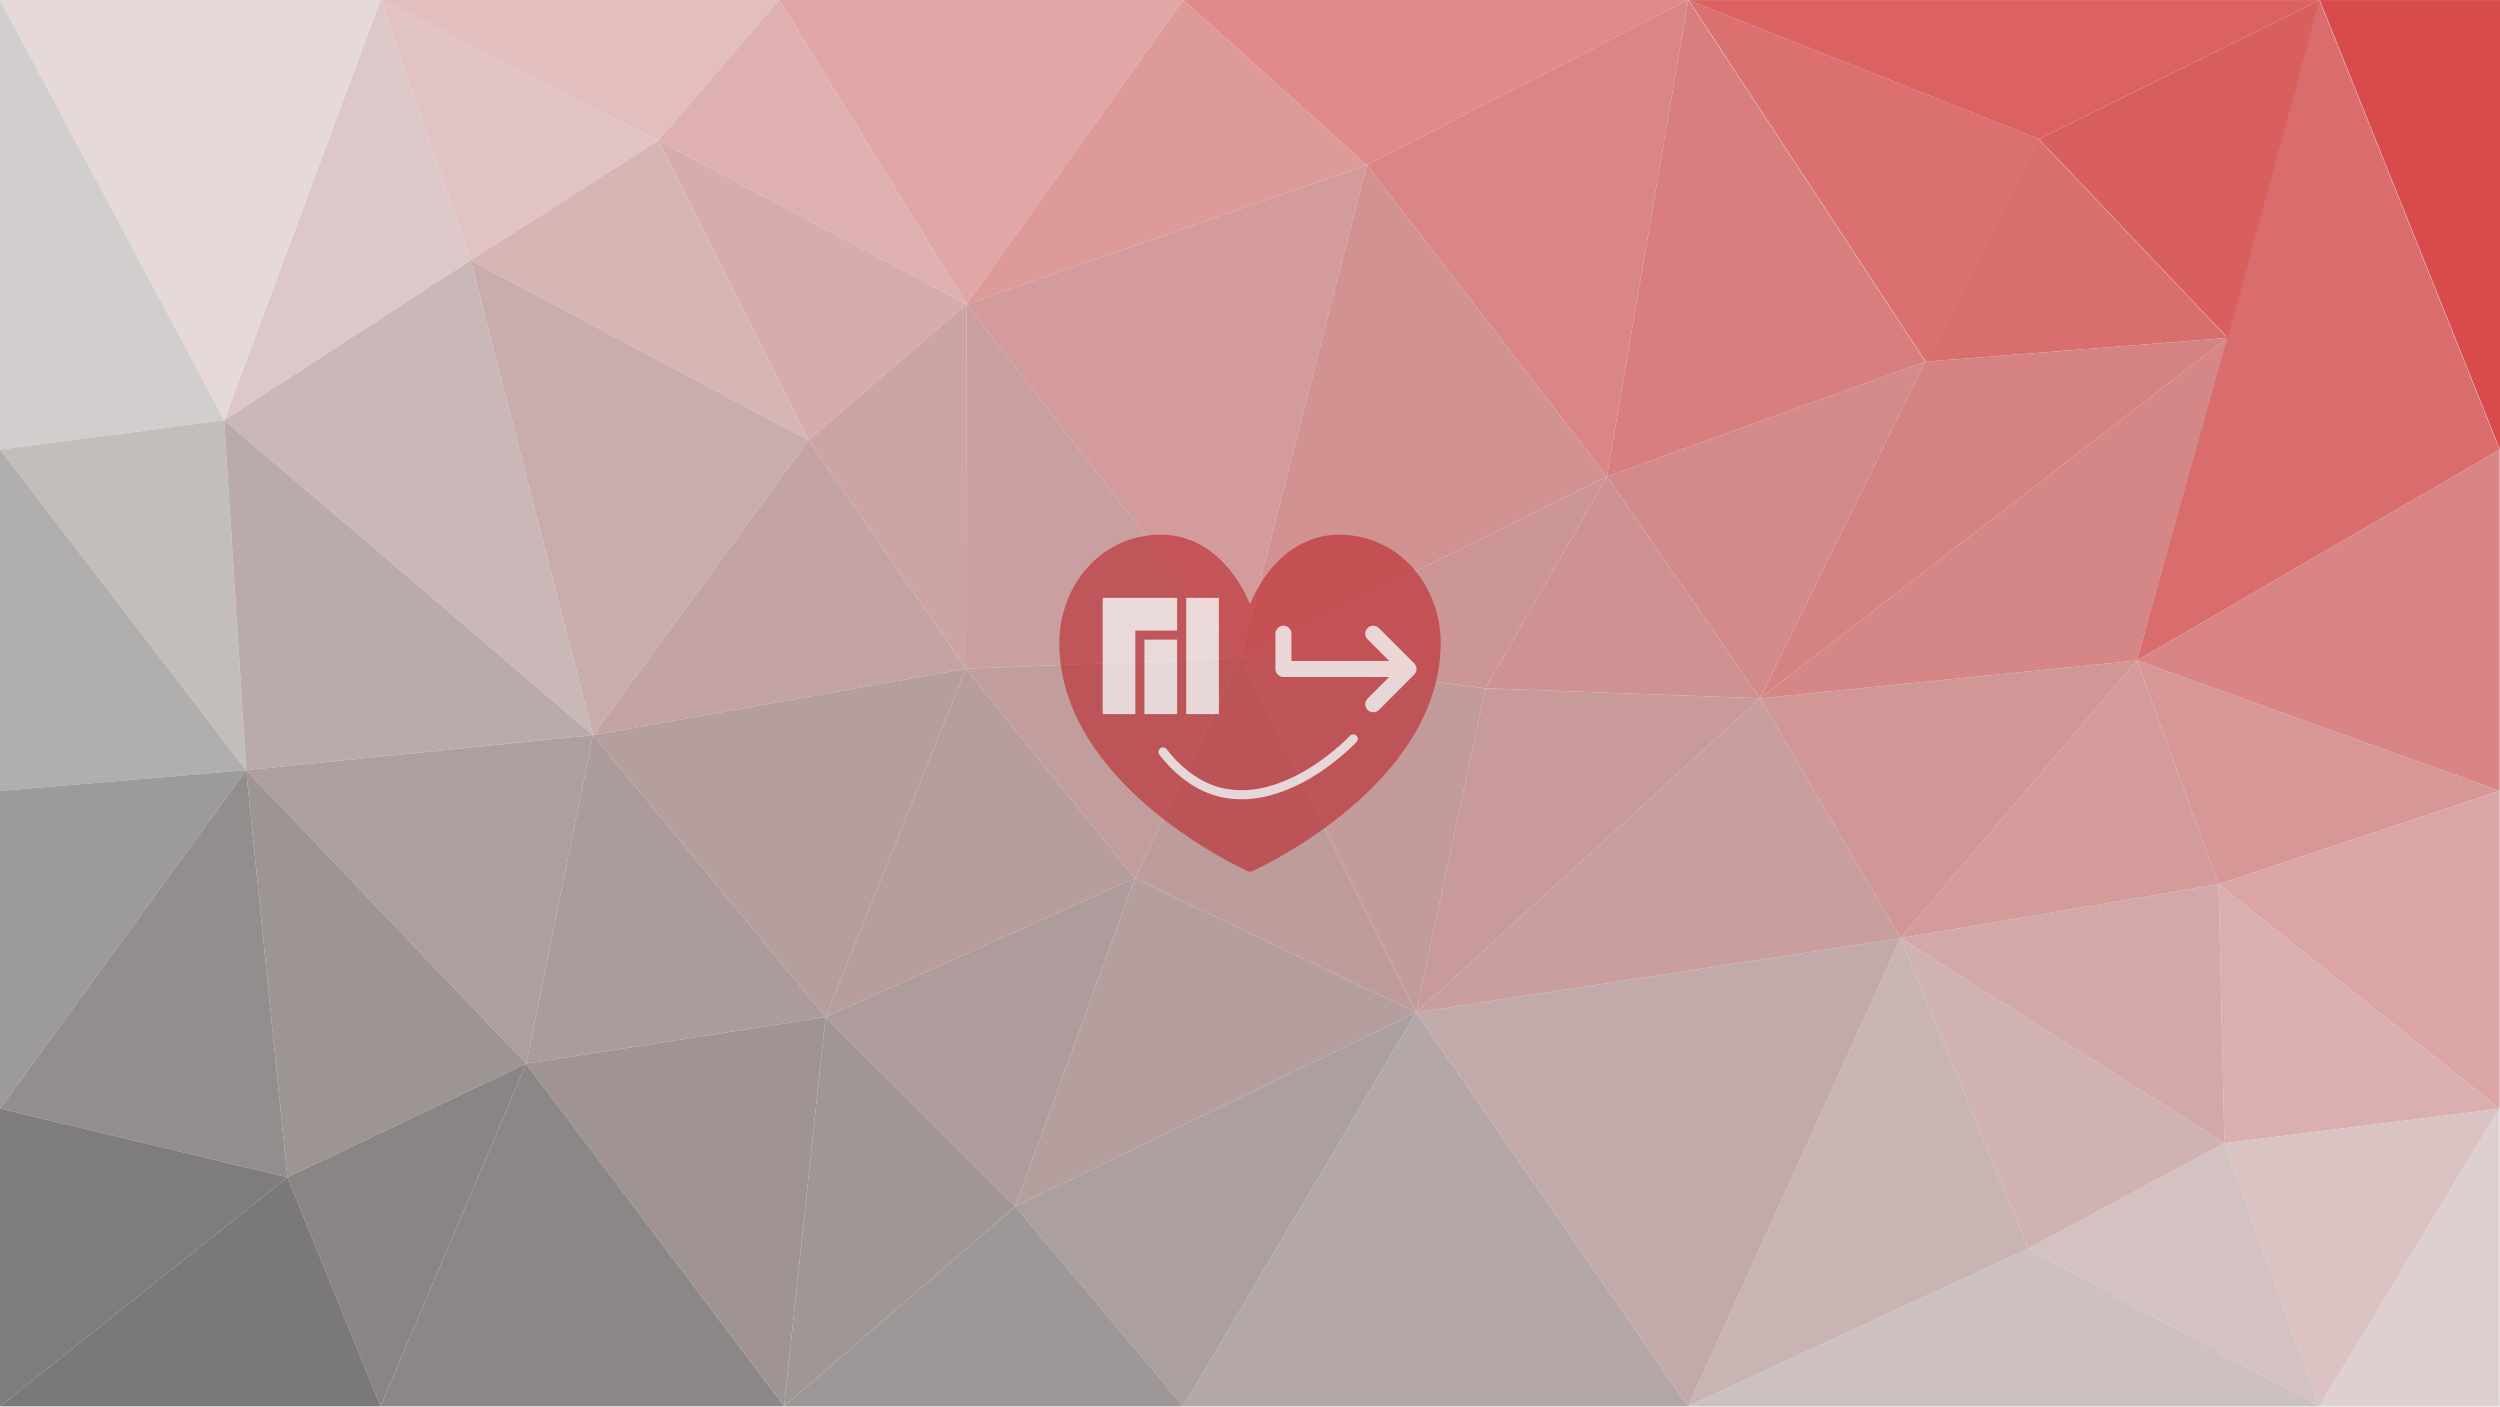
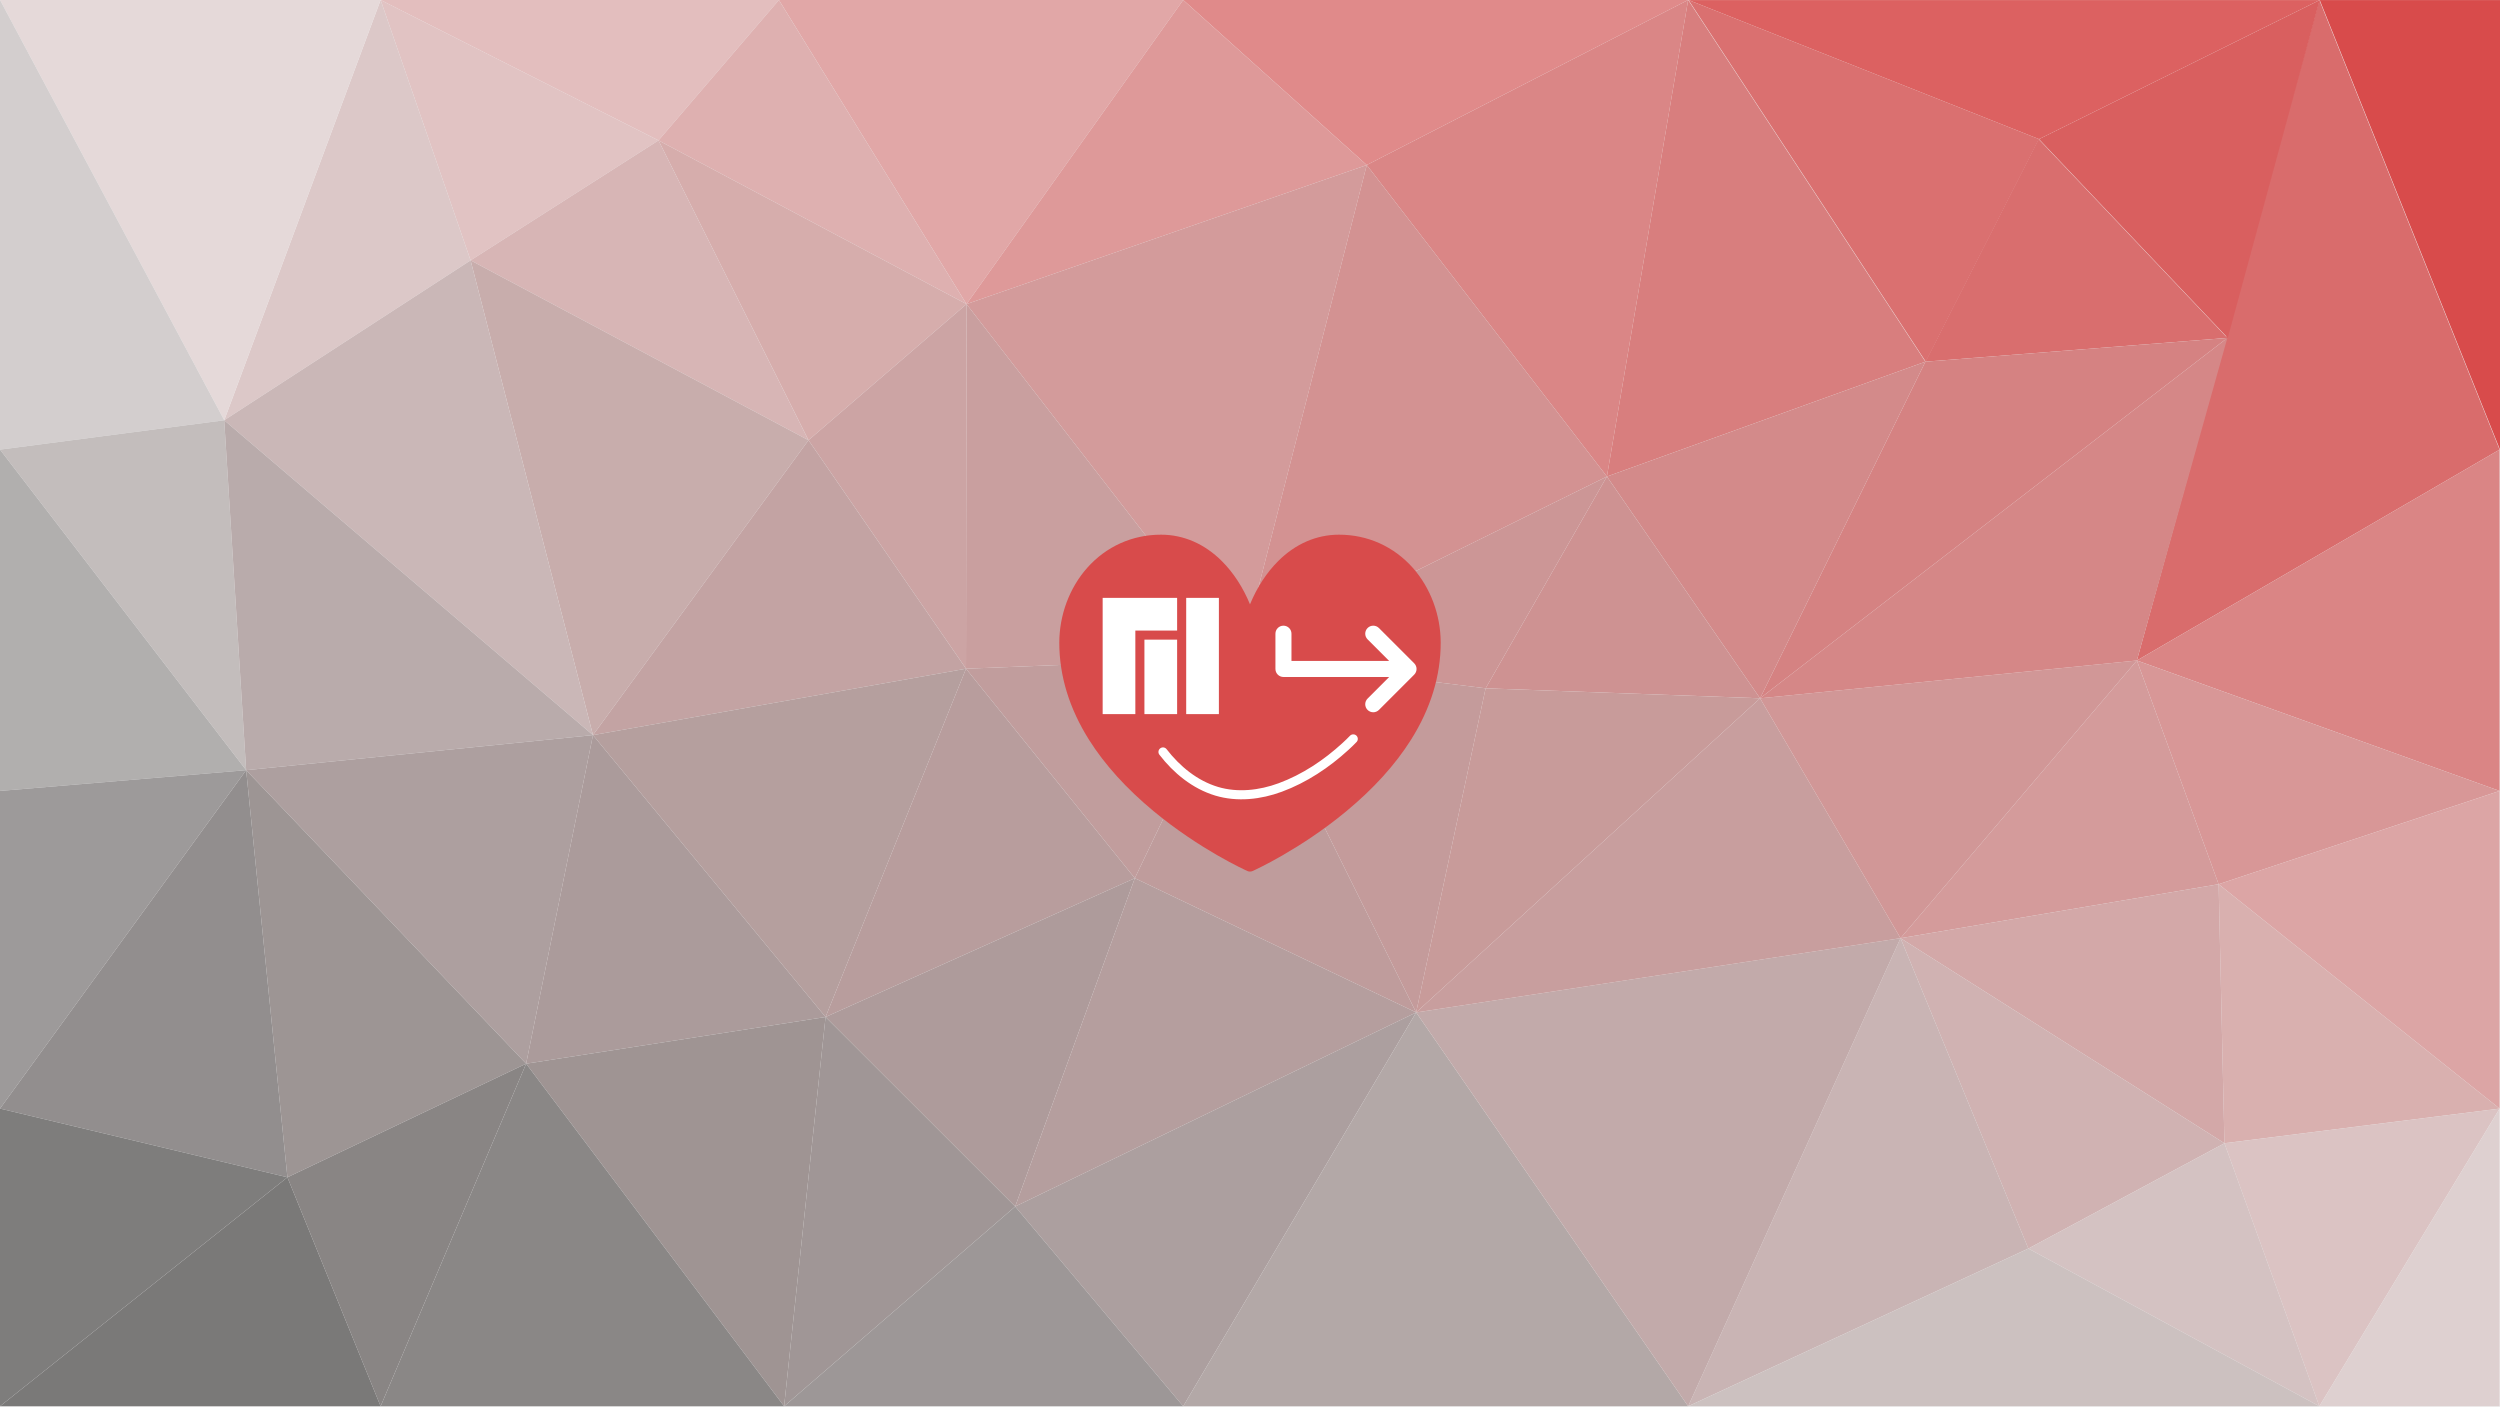
<svg xmlns="http://www.w3.org/2000/svg" id="svg1036" version="1.1" viewBox="0 0 508 285.75" height="1080" width="1920">
  <defs id="defs1033">
    <meshgradient id="meshgradient1987" gradientUnits="userSpaceOnUse" x="1.122" y="-0.355">
      <meshrow id="meshrow1989">
        <meshpatch id="meshpatch1991">
          <stop path="c 169.918,0  339.837,0  509.755,0" style="stop-color:#f1f1f1;stop-opacity:1" id="stop1993" />
          <stop path="c 0,95.751  0,191.502  0,287.253" style="stop-color:#cc0000;stop-opacity:1" id="stop1995" />
          <stop path="c -169.918,0  -339.837,0  -509.755,0" style="stop-color:#dfdfdf;stop-opacity:1" id="stop1997" />
          <stop path="c 0,-95.751  0,-191.502  0,-287.253" style="stop-color:#3c3c3b;stop-opacity:1" id="stop1999" />
        </meshpatch>
      </meshrow>
    </meshgradient>
  </defs>
  <g id="layer1" style="display:inline" />
  <g id="layer3" style="display:inline">
    <g id="g1443" transform="matrix(1.028739,0,0,1.053546,-49.65733,-436.6049)" style="display:inline;opacity:1">
      <path d="m 123.448,414.415 54.888,27.081 23.785,-27.081 z" style="fill:#dcaeae;fill-opacity:1;stroke:none;stroke-width:0.265;stroke-linecap:round;stroke-linejoin:round" id="path2823" />
      <path d="m 318.236,446.243 63.483,-31.829 h -99.742 z" style="fill:#d96e6e;fill-opacity:1;stroke:none;stroke-width:0.265;stroke-linecap:round;stroke-linejoin:round" id="path2825" />
      <path d="m 141.223,464.631 37.113,-23.135 -54.888,-27.081 z" style="fill:#dab4b4;fill-opacity:1;stroke:none;stroke-width:0.265;stroke-linecap:round;stroke-linejoin:round" id="path2827" />
      <path d="m 239.177,473.066 42.8,-58.651 h -79.856 z" style="fill:#da9191;fill-opacity:1;stroke:none;stroke-width:0.265;stroke-linecap:round;stroke-linejoin:round" id="path2829" />
      <path d="m 178.336,441.496 60.841,31.57 -37.056,-58.651 z" style="fill:#d69d9d;fill-opacity:1;stroke:none;stroke-width:0.265;stroke-linecap:round;stroke-linejoin:round" id="path2831" />
      <path d="m 381.719,414.415 46.863,69.758 22.36,-42.933 z" style="fill:none;stroke:none;stroke-width:0.265;stroke-linecap:round;stroke-linejoin:round" id="path2833" />
      <path d="m 92.56,495.471 48.664,-30.84 -17.775,-50.217 z" style="fill:#d4bbbb;fill-opacity:1;stroke:none;stroke-width:0.265;stroke-linecap:round;stroke-linejoin:round" id="path2835" />
      <path d="m 48.27,414.415 44.289,81.056 30.888,-81.056 z" style="fill:#dfd0d0;fill-opacity:1;stroke:none;stroke-width:0.265;stroke-linecap:round;stroke-linejoin:round" id="path2837" />
      <path d="m 239.177,473.066 79.059,-26.822 -36.259,-31.829 z" style="fill:#d68080;fill-opacity:1;stroke:none;stroke-width:0.265;stroke-linecap:round;stroke-linejoin:round" id="path2839" />
      <path d="m 178.336,441.496 29.631,57.822 31.21,-26.252 z" style="fill:#cc9998;fill-opacity:1;stroke:none;stroke-width:0.265;stroke-linecap:round;stroke-linejoin:round" id="path2841" />
      <path d="m 428.582,484.172 59.646,-4.584 -37.286,-38.348 z" style="fill:#d04b4b;fill-opacity:1;stroke:none;stroke-width:0.265;stroke-linecap:round;stroke-linejoin:round" id="path2843" />
      <path d="m 48.27,501.133 44.289,-5.663 -44.289,-81.056 z" style="fill:#c8c2c2;fill-opacity:1;stroke:none;stroke-width:0.265;stroke-linecap:round;stroke-linejoin:round" id="path2845" />
      <path d="m 506.392,414.415 35.607,86.719 v -86.719 z" style="fill:none;stroke:none;stroke-width:0.265;stroke-linecap:round;stroke-linejoin:round" id="path2847" />
      <path d="m 318.236,446.243 47.436,60.08 16.047,-91.909 z" style="fill:#d16868;fill-opacity:1;stroke:none;stroke-width:0.265;stroke-linecap:round;stroke-linejoin:round" id="path2849" />
      <path d="m 365.672,506.323 62.91,-22.151 -46.863,-69.758 z" style="fill:#cf5f5e;fill-opacity:1;stroke:none;stroke-width:0.265;stroke-linecap:round;stroke-linejoin:round" id="path2851" />
      <path d="m 141.223,464.631 66.744,34.687 -29.631,-57.822 z" style="fill:#cda3a3;fill-opacity:1;stroke:none;stroke-width:0.265;stroke-linecap:round;stroke-linejoin:round" id="path2853" />
      <path d="m 239.177,473.066 54.101,68.213 24.958,-95.035 z" style="fill:#c88282;fill-opacity:1;stroke:none;stroke-width:0.265;stroke-linecap:round;stroke-linejoin:round" id="path2855" />
      <path d="m 470.351,541.806 71.648,-40.673 -35.607,-86.719 z" style="fill:#d04848;fill-opacity:1;stroke:none;stroke-width:0.265;stroke-linecap:round;stroke-linejoin:round" id="path2857" />
      <path d="m 239.08,543.39 0.097,-70.325 -31.21,26.252 z" style="fill:#c08e8e;fill-opacity:1;stroke:none;stroke-width:0.265;stroke-linecap:round;stroke-linejoin:round" id="path2859" />
      <path d="m 293.278,541.278 72.394,-34.955 -47.436,-60.08 z" style="fill:#c87777;fill-opacity:1;stroke:none;stroke-width:0.265;stroke-linecap:round;stroke-linejoin:round" id="path2861" />
      <path d="m 395.918,549.097 32.664,-64.925 -62.91,22.151 z" style="fill:#c86e6e;fill-opacity:1;stroke:none;stroke-width:0.265;stroke-linecap:round;stroke-linejoin:round" id="path2863" />
      <path d="m 239.08,543.39 54.198,-2.112 -54.101,-68.213 z" style="fill:#bc8787;fill-opacity:1;stroke:none;stroke-width:0.265;stroke-linecap:round;stroke-linejoin:round" id="path2865" />
      <path d="m 293.278,541.278 48.435,5.895 23.959,-40.85 z" style="fill:#bf7c7c;fill-opacity:1;stroke:none;stroke-width:0.265;stroke-linecap:round;stroke-linejoin:round" id="path2867" />
      <path d="m 141.223,464.631 24.173,91.565 42.571,-56.878 z" style="fill:#bb9998;fill-opacity:1;stroke:none;stroke-width:0.265;stroke-linecap:round;stroke-linejoin:round" id="path2869" />
      <path d="m 92.56,495.471 72.837,60.726 -24.173,-91.565 z" style="fill:#bda5a5;fill-opacity:1;stroke:none;stroke-width:0.265;stroke-linecap:round;stroke-linejoin:round" id="path2871" />
      <path d="m 341.713,547.173 54.205,1.924 -30.246,-42.774 z" style="fill:#c27878;fill-opacity:1;stroke:none;stroke-width:0.265;stroke-linecap:round;stroke-linejoin:round" id="path2873" />
      <path d="m 48.27,501.133 48.621,61.826 -4.331,-67.489 z" style="fill:#b4adac;fill-opacity:1;stroke:none;stroke-width:0.265;stroke-linecap:round;stroke-linejoin:round" id="path2877" />
      <path d="m 48.27,566.963 48.621,-4.004 -48.621,-61.826 z" style="fill:#9e9b9a;fill-opacity:1;stroke:none;stroke-width:0.265;stroke-linecap:round;stroke-linejoin:round" id="path2879" />
      <path d="m 96.891,562.959 68.505,-6.763 -72.837,-60.726 z" style="fill:#a89797;fill-opacity:1;stroke:none;stroke-width:0.265;stroke-linecap:round;stroke-linejoin:round" id="path2881" />
      <path d="m 165.396,556.196 73.684,-12.806 -31.113,-44.072 z" style="fill:#b48d8d;fill-opacity:1;stroke:none;stroke-width:0.265;stroke-linecap:round;stroke-linejoin:round" id="path2883" />
      <path d="m 470.351,541.806 71.648,25.157 v -65.83 z" style="fill:#d16767;fill-opacity:1;stroke:none;stroke-width:0.265;stroke-linecap:round;stroke-linejoin:round" id="path2885" />
      <path d="m 239.08,543.39 33.343,40.407 20.855,-42.519 z" style="fill:#b28585;fill-opacity:1;stroke:none;stroke-width:0.265;stroke-linecap:round;stroke-linejoin:round" id="path2887" />
      <path d="m 486.501,584.953 55.498,-17.99 -71.648,-25.157 z" style="fill:#cf7e7e;fill-opacity:1;stroke:none;stroke-width:0.265;stroke-linecap:round;stroke-linejoin:round" id="path2889" />
      <path d="m 423.668,595.362 62.833,-10.409 -16.15,-43.147 z" style="fill:#ca8282;fill-opacity:1;stroke:none;stroke-width:0.265;stroke-linecap:round;stroke-linejoin:round" id="path2891" />
      <path d="m 395.918,549.097 92.31,-69.509 -59.646,4.584 z" style="fill:none;stroke:none;stroke-width:0.265;stroke-linecap:round;stroke-linejoin:round" id="path2893" />
      <path d="m 165.396,556.196 45.94,54.369 27.744,-67.175 z" style="fill:#a38786;fill-opacity:1;stroke:none;stroke-width:0.265;stroke-linecap:round;stroke-linejoin:round" id="path2895" />
      <path d="m 293.278,541.278 34.713,68.408 13.722,-62.513 z" style="fill:#b68282;fill-opacity:1;stroke:none;stroke-width:0.265;stroke-linecap:round;stroke-linejoin:round" id="path2899" />
      <path d="m 272.423,583.797 55.568,25.889 -34.713,-68.408 z" style="fill:#af8484;fill-opacity:1;stroke:none;stroke-width:0.265;stroke-linecap:round;stroke-linejoin:round" id="path2901" />
      <path d="m 211.336,610.565 61.087,-26.768 -33.343,-40.407 z" style="fill:#a78585;fill-opacity:1;stroke:none;stroke-width:0.265;stroke-linecap:round;stroke-linejoin:round" id="path2903" />
      <path d="m 96.891,562.959 55.304,56.612 13.201,-63.375 z" style="fill:#998787;fill-opacity:1;stroke:none;stroke-width:0.265;stroke-linecap:round;stroke-linejoin:round" id="path2905" />
      <path d="m 152.195,619.571 59.141,-9.006 -45.94,-54.369 z" style="fill:#978282;fill-opacity:1;stroke:none;stroke-width:0.265;stroke-linecap:round;stroke-linejoin:round" id="path2907" />
      <path d="m 327.991,609.686 67.927,-60.589 -54.205,-1.924 z" style="fill:#bb8281;fill-opacity:1;stroke:none;stroke-width:0.265;stroke-linecap:round;stroke-linejoin:round" id="path2909" />
      <path d="m 486.501,584.953 55.498,43.279 v -61.269 z" style="fill:#d48f8f;fill-opacity:1;stroke:none;stroke-width:0.265;stroke-linecap:round;stroke-linejoin:round" id="path2911" />
      <path d="m 48.27,628.232 48.621,-65.273 -48.621,4.004 z" style="fill:#858181;fill-opacity:1;stroke:none;stroke-width:0.265;stroke-linecap:round;stroke-linejoin:round" id="path2913" />
      <path d="m 105.04,641.482 47.155,-21.911 -55.304,-56.612 z" style="fill:#857b7a;fill-opacity:1;stroke:none;stroke-width:0.265;stroke-linecap:round;stroke-linejoin:round" id="path2915" />
      <path d="m 487.648,634.915 54.351,-6.683 -55.498,-43.279 z" style="fill:#d09d9c;fill-opacity:1;stroke:none;stroke-width:0.265;stroke-linecap:round;stroke-linejoin:round" id="path2917" />
      <path d="m 48.27,628.232 56.77,13.25 -8.15,-78.523 z" style="fill:#777272;fill-opacity:1;stroke:none;stroke-width:0.265;stroke-linecap:round;stroke-linejoin:round" id="path2919" />
      <path d="m 211.336,610.565 37.459,36.552 23.628,-63.32 z" style="fill:#9a8383;fill-opacity:1;stroke:none;stroke-width:0.265;stroke-linecap:round;stroke-linejoin:round" id="path2921" />
      <path d="m 423.668,595.362 63.98,39.553 -1.147,-49.962 z" style="fill:#c89393;fill-opacity:1;stroke:none;stroke-width:0.265;stroke-linecap:round;stroke-linejoin:round" id="path2923" />
      <path d="m 448.917,655.227 38.731,-20.312 -63.98,-39.553 z" style="fill:#c49f9f;fill-opacity:1;stroke:none;stroke-width:0.265;stroke-linecap:round;stroke-linejoin:round" id="path2925" />
      <path d="m 248.795,647.117 79.196,-37.431 -55.568,-25.889 z" style="fill:#a38686;fill-opacity:1;stroke:none;stroke-width:0.265;stroke-linecap:round;stroke-linejoin:round" id="path2927" />
      <path d="m 203.151,685.641 45.644,-38.524 -37.459,-36.552 z" style="fill:#897d7c;fill-opacity:1;stroke:none;stroke-width:0.265;stroke-linecap:round;stroke-linejoin:round" id="path2929" />
      <path d="m 281.977,685.641 46.014,-75.955 -79.196,37.431 z" style="fill:#988787;fill-opacity:1;stroke:none;stroke-width:0.265;stroke-linecap:round;stroke-linejoin:round" id="path2931" />
      <path d="m 506.392,685.641 35.607,-57.409 -54.351,6.683 z" style="fill:#d2b4b4;fill-opacity:1;stroke:none;stroke-width:0.265;stroke-linecap:round;stroke-linejoin:round" id="path2933" />
      <path d="m 152.195,619.571 50.956,66.07 8.185,-75.076 z" style="fill:#877a79;fill-opacity:1;stroke:none;stroke-width:0.265;stroke-linecap:round;stroke-linejoin:round" id="path2935" />
      <path d="m 123.448,685.641 28.747,-66.07 -47.155,21.911 z" style="fill:#6c6766;fill-opacity:1;stroke:none;stroke-width:0.265;stroke-linecap:round;stroke-linejoin:round" id="path2937" />
      <path d="m 381.719,685.641 67.198,-30.414 -25.249,-59.865 z" style="fill:#bca2a2;fill-opacity:1;stroke:none;stroke-width:0.265;stroke-linecap:round;stroke-linejoin:round" id="path2939" />
      <path d="m 506.392,685.641 h 35.607 v -57.409 z" style="fill:#d6c4c4;fill-opacity:1;stroke:none;stroke-width:0.265;stroke-linecap:round;stroke-linejoin:round" id="path2941" />
      <path d="m 48.27,685.641 56.77,-44.159 -56.77,-13.25 z" style="fill:#5e5d5c;fill-opacity:1;stroke:none;stroke-width:0.265;stroke-linecap:round;stroke-linejoin:round" id="path2943" />
      <path d="m 448.917,655.227 57.475,30.414 -18.744,-50.726 z" style="fill:#cab3b3;fill-opacity:1;stroke:none;stroke-width:0.265;stroke-linecap:round;stroke-linejoin:round" id="path2945" />
      <path d="m 123.448,685.641 h 79.703 l -50.956,-66.07 z" style="fill:#6e6a69;fill-opacity:1;stroke:none;stroke-width:0.265;stroke-linecap:round;stroke-linejoin:round" id="path2947" />
      <path d="m 48.27,685.641 h 75.178 l -18.407,-44.159 z" style="fill:#5a5857;fill-opacity:1;stroke:none;stroke-width:0.265;stroke-linecap:round;stroke-linejoin:round" id="path2949" />
      <path d="m 203.151,685.641 h 78.826 l -33.182,-38.524 z" style="fill:#857e7e;fill-opacity:1;stroke:none;stroke-width:0.265;stroke-linecap:round;stroke-linejoin:round" id="path2951" />
      <path d="m 381.719,685.641 h 124.673 l -57.475,-30.414 z" style="fill:#c0b2b1;fill-opacity:1;stroke:none;stroke-width:0.265;stroke-linecap:round;stroke-linejoin:round" id="path2955" />
      <path d="m 48.27,566.963 v 118.678 -57.409 z" style="fill:none;stroke:none;stroke-width:0.265;stroke-linecap:round;stroke-linejoin:round" id="path2961" />
      <path d="m 48.27,414.415 v 152.549 -65.83 z" style="fill:none;stroke:none;stroke-width:0.265;stroke-linecap:round;stroke-linejoin:round" id="path2963" />
      <path d="m 48.27,414.415 v 271.227 -118.678 z" style="fill:none;stroke:none;stroke-width:0.265;stroke-linecap:round;stroke-linejoin:round" id="path2965" />
      <path style="fill:#bc8685;fill-opacity:1;stroke:none;stroke-width:0.265px;stroke-linecap:butt;stroke-linejoin:miter;stroke-opacity:1" d="m 327.991,609.686 c 31.892,-4.775 63.785,-9.549 95.677,-14.324" id="path3979" />
      <path style="fill:#bc8685;fill-opacity:1;stroke:none;stroke-width:0.265px;stroke-linecap:butt;stroke-linejoin:miter;stroke-opacity:1" d="m 395.918,549.097 c 9.25,15.421 18.5,30.843 27.751,46.264" id="path3983" />
      <path style="fill:#bc8685;fill-opacity:1;stroke:none;stroke-width:0.265px;stroke-linecap:butt;stroke-linejoin:miter;stroke-opacity:1" d="m 395.918,549.097 c -22.642,20.196 -45.285,40.392 -67.927,60.589" id="path4100" />
      <path style="fill:#cb6b6b;fill-opacity:1;stroke:none;stroke-width:0.265px;stroke-linecap:butt;stroke-linejoin:miter;stroke-opacity:1" d="m 395.919,549.097 c 24.811,-2.43 49.622,-4.861 74.433,-7.291" id="path4222" />
      <path style="fill:#cb6b6b;fill-opacity:1;stroke:none;stroke-width:0.265px;stroke-linecap:butt;stroke-linejoin:miter;stroke-opacity:1" d="m 488.228,479.588 c -30.77,23.17 -61.54,46.339 -92.309,69.509" id="path4226" />
      <path style="fill:#cb6b6b;fill-opacity:1;stroke:none;stroke-width:0.265px;stroke-linecap:butt;stroke-linejoin:miter;stroke-opacity:1" d="m 470.351,541.806 c 5.959,-20.739 11.918,-41.479 17.877,-62.218" id="path4230" />
      <path style="fill:#d33737;fill-opacity:1;stroke:none;stroke-width:0.265px;stroke-linecap:butt;stroke-linejoin:miter;stroke-opacity:1" d="m 381.719,414.415 c 41.558,0 83.115,0 124.673,0" id="path4352" />
      <path style="fill:#d33737;fill-opacity:1;stroke:none;stroke-width:0.265px;stroke-linecap:butt;stroke-linejoin:miter;stroke-opacity:1" d="m 450.942,441.24 c 18.483,-8.942 36.966,-17.883 55.45,-26.825" id="path4356" />
      <path style="fill:#d33737;fill-opacity:1;stroke:none;stroke-width:0.265px;stroke-linecap:butt;stroke-linejoin:miter;stroke-opacity:1" d="m 450.942,441.24 c -23.074,-8.942 -46.149,-17.883 -69.223,-26.825" id="path4393" />
      <path style="fill:#a09392;fill-opacity:1;stroke:none;stroke-width:0.265px;stroke-linecap:butt;stroke-linejoin:miter;stroke-opacity:1" d="m 327.991,609.686 53.728,75.955 -99.742,-1.1e-4 z" id="path150430" />
      <path style="fill:#b39595;fill-opacity:1;stroke:none;stroke-width:0.265px;stroke-linecap:butt;stroke-linejoin:miter;stroke-opacity:1" d="m 327.991,609.686 95.678,-14.324 -41.95,90.28 -53.728,-75.955" id="path155375" />
      <path style="fill:#bb8686;fill-opacity:1;stroke:none;stroke-width:0.265px;stroke-linecap:butt;stroke-linejoin:miter;stroke-opacity:1" d="m 395.918,549.097 27.75,46.265 -95.677,14.324 z" id="path161093" />
      <path style="fill:#c67e7e;fill-opacity:1;stroke:none;stroke-width:0.265px;stroke-linecap:butt;stroke-linejoin:miter;stroke-opacity:1" d="m 395.919,549.097 27.75,46.264 46.683,-53.555 z" id="path163353" />
      <path style="fill:#cb6a6a;fill-opacity:1;stroke:none;stroke-width:0.265px;stroke-linecap:butt;stroke-linejoin:miter;stroke-opacity:1" d="m 395.919,549.097 92.309,-69.509 -17.877,62.218 z" id="path166547" />
      <path style="fill:#cb6464;fill-opacity:1;stroke:none;stroke-width:0.265px;stroke-linecap:butt;stroke-linejoin:miter;stroke-opacity:1" d="m 428.582,484.172 59.646,-4.584 -92.309,69.509 z" id="path169425" />
      <path style="fill:#d14d4d;fill-opacity:1;stroke:none;stroke-width:0.265px;stroke-linecap:butt;stroke-linejoin:miter;stroke-opacity:1" d="m 451.021,441.248 -22.36,42.933 -46.863,-69.758 z" id="path172658" />
      <path style="fill:#d33b3a;fill-opacity:1;stroke:none;stroke-width:0.265px;stroke-linecap:butt;stroke-linejoin:miter;stroke-opacity:1" d="m 381.798,414.423 69.223,26.825 55.45,-26.825 z" id="path179235" />
      <path style="fill:#ce1f1f;fill-opacity:1;stroke:none;stroke-width:0.265px;stroke-linecap:butt;stroke-linejoin:miter;stroke-opacity:1" d="m 506.472,414.423 35.607,86.719 -2.4e-4,-86.719 z" id="path183874" />
      <path style="fill:#d03838;fill-opacity:1;stroke:none;stroke-width:0.265px;stroke-linecap:butt;stroke-linejoin:miter;stroke-opacity:1" d="m 506.471,414.423 -55.45,26.825 37.286,38.349 z" id="path186990" />
      <rect style="opacity:0.197;fill:#ffffff;fill-rule:evenodd;stroke:none;stroke-width:3.101;stroke-linecap:round;stroke-linejoin:round" id="rect6341" width="532.17" height="299.491" x="29.09" y="400.282" rx="2.23" />
    </g>
  </g>
  <g id="layer2" style="display:inline;opacity:0.599">
    <g id="g3272" transform="translate(592.8027,376.9571)">
      <g id="g1005" transform="matrix(0.1437088,0,0,0.1437088,465.2626,127.5789)" style="display:inline">
        <path id="rect6746" style="fill:#bb242a;fill-rule:evenodd;stroke-width:3.48;stroke-linecap:round;stroke-linejoin:round;stroke-dasharray:6.959, 13.918" d="m -1588.936,-87.107 h 237.723 c 104.597,0 188.803,86.321 188.803,193.546 0,107.224 -84.206,193.546 -188.803,193.546 h -237.723 c -104.597,0 -188.803,-86.321 -188.803,-193.546 0,-107.224 84.206,-193.546 188.803,-193.546 z" />
        <g fill="#35bf5c" transform="matrix(3.55357,0,0,3.55357,-1687.58,-7.275841)" id="g8-2-0" style="fill:#ffffff;fill-opacity:1">
          <path d="M 0,0 V 64 H 18 V 18 H 41 V 0 Z" id="path2-9-9" style="fill:#ffffff;fill-opacity:1" />
          <path d="M 23,23 V 64 H 41 V 23 Z" id="path4-1-3" style="fill:#ffffff;fill-opacity:1" />
          <path d="M 46,0 V 64 H 64 V 0 Z" id="path6-2-6" style="fill:#ffffff;fill-opacity:1" />
        </g>
        <path id="tarent_dot_red_rgb-3-6-0" style="fill:#ffffff;fill-opacity:1;fill-rule:evenodd;stroke:none;stroke-width:1.076" d="m -1413.318,48.314 c -5.945,0 -10.764,4.819 -10.764,10.764 v 47.36 c 0,5.945 4.819,10.764 10.764,10.764 h 141.928 l -28.984,28.987 c -4.205,4.204 -4.205,11.016 0,15.22 2.1,2.102 4.856,3.153 7.611,3.153 2.755,0 5.509,-1.051 7.609,-3.153 l 47.36,-47.361 c 4.205,-4.204 4.205,-11.015 0,-15.22 l -47.36,-47.36 c -4.2,-4.205 -11.02,-4.205 -15.22,0 -4.205,4.202 -4.205,11.018 0,15.22 l 28.984,28.986 h -131.163 V 59.078 c 0,-5.945 -4.819,-10.764 -10.764,-10.764 z" />
      </g>
      <path id="rect1156" style="display:inline;fill:url(#meshgradient1987);fill-opacity:1;fill-rule:evenodd;stroke:none;stroke-width:11.694;stroke-linecap:round;stroke-linejoin:round;stroke-miterlimit:4;stroke-dasharray:none;stroke-opacity:1" d="M 1.122,-0.355 H 510.877 V 286.898 H 1.122 Z" />
      <path id="path1245" style="opacity:1;fill:#fce94f;fill-rule:evenodd;stroke:none;stroke-width:3.228;stroke-linecap:round;stroke-linejoin:round" d="M 17.148,7.658 A 8.013,8.013 0 0 1 9.135,15.671 8.013,8.013 0 0 1 1.122,7.658 8.013,8.013 0 0 1 9.135,-0.355 8.013,8.013 0 0 1 17.148,7.658 Z" />
      <path id="path1245-3" style="opacity:1;fill:#fce94f;fill-rule:evenodd;stroke:none;stroke-width:3.228;stroke-linecap:round;stroke-linejoin:round" d="m 510.877,7.658 a 8.013,8.013 0 0 1 -8.013,8.013 8.013,8.013 0 0 1 -8.013,-8.013 8.013,8.013 0 0 1 8.013,-8.013 8.013,8.013 0 0 1 8.013,8.013 z" />
      <path id="path1565" style="opacity:1;fill:#fce94f;fill-rule:evenodd;stroke:none;stroke-width:3.228;stroke-linecap:round;stroke-linejoin:round" d="m 17.148,278.885 a 8.013,8.013 0 0 1 -8.013,8.013 8.013,8.013 0 0 1 -8.013,-8.013 8.013,8.013 0 0 1 8.013,-8.013 8.013,8.013 0 0 1 8.013,8.013 z" />
      <path id="path1567" style="opacity:1;fill:#fce94f;fill-rule:evenodd;stroke:none;stroke-width:3.228;stroke-linecap:round;stroke-linejoin:round" d="m 510.877,278.885 a 8.013,8.013 0 0 1 -8.013,8.013 8.013,8.013 0 0 1 -8.013,-8.013 8.013,8.013 0 0 1 8.013,-8.013 8.013,8.013 0 0 1 8.013,8.013 z" />
      <path id="path1571" style="opacity:1;fill:#fce94f;fill-rule:evenodd;stroke:none;stroke-width:3.228;stroke-linecap:round;stroke-linejoin:round" d="m 510.877,221.476 a 8.013,8.013 0 0 1 -8.013,8.013 8.013,8.013 0 0 1 -8.013,-8.013 8.013,8.013 0 0 1 8.013,-8.013 8.013,8.013 0 0 1 8.013,8.013 z" />
      <path id="path1573" style="opacity:1;fill:#fce94f;fill-rule:evenodd;stroke:none;stroke-width:3.228;stroke-linecap:round;stroke-linejoin:round" d="m 455.379,178.197 a 8.013,8.013 0 0 1 -8.013,8.013 8.013,8.013 0 0 1 -8.013,-8.013 8.013,8.013 0 0 1 8.013,-8.013 8.013,8.013 0 0 1 8.013,8.013 z" />
      <path id="path1575" style="opacity:1;fill:#fce94f;fill-rule:evenodd;stroke:none;stroke-width:3.228;stroke-linecap:round;stroke-linejoin:round" d="m 510.877,94.377 a 8.013,8.013 0 0 1 -8.013,8.013 8.013,8.013 0 0 1 -8.013,-8.013 8.013,8.013 0 0 1 8.013,-8.013 8.013,8.013 0 0 1 8.013,8.013 z" />
      <path id="path1579" style="opacity:1;fill:#fce94f;fill-rule:evenodd;stroke:none;stroke-width:3.228;stroke-linecap:round;stroke-linejoin:round" d="m 17.148,221.476 a 8.013,8.013 0 0 1 -8.013,8.013 8.013,8.013 0 0 1 -8.013,-8.013 8.013,8.013 0 0 1 8.013,-8.013 8.013,8.013 0 0 1 8.013,8.013 z" />
      <path id="path1581" style="opacity:1;fill:#fce94f;fill-rule:evenodd;stroke:none;stroke-width:3.228;stroke-linecap:round;stroke-linejoin:round" d="m 17.148,160.207 a 8.013,8.013 0 0 1 -8.013,8.013 8.013,8.013 0 0 1 -8.013,-8.013 8.013,8.013 0 0 1 8.013,-8.013 8.013,8.013 0 0 1 8.013,8.013 z" />
      <path id="path1583" style="opacity:1;fill:#fce94f;fill-rule:evenodd;stroke:none;stroke-width:3.228;stroke-linecap:round;stroke-linejoin:round" d="m 17.148,94.377 a 8.013,8.013 0 0 1 -8.013,8.013 8.013,8.013 0 0 1 -8.013,-8.013 8.013,8.013 0 0 1 8.013,-8.013 8.013,8.013 0 0 1 8.013,8.013 z" />
      <path id="path1591" style="opacity:1;fill:#fce94f;fill-rule:evenodd;stroke:none;stroke-width:3.228;stroke-linecap:round;stroke-linejoin:round" d="M 92.326,7.658 A 8.013,8.013 0 0 1 84.313,15.671 8.013,8.013 0 0 1 76.299,7.658 8.013,8.013 0 0 1 84.313,-0.355 8.013,8.013 0 0 1 92.326,7.658 Z" />
      <path id="path1593" style="opacity:1;fill:#fce94f;fill-rule:evenodd;stroke:none;stroke-width:3.228;stroke-linecap:round;stroke-linejoin:round" d="m 170.999,7.658 a 8.013,8.013 0 0 1 -8.013,8.013 8.013,8.013 0 0 1 -8.013,-8.013 8.013,8.013 0 0 1 8.013,-8.013 8.013,8.013 0 0 1 8.013,8.013 z" />
      <path id="path1595" style="opacity:1;fill:#fce94f;fill-rule:evenodd;stroke:none;stroke-width:3.228;stroke-linecap:round;stroke-linejoin:round" d="m 250.855,7.658 a 8.013,8.013 0 0 1 -8.013,8.013 8.013,8.013 0 0 1 -8.013,-8.013 8.013,8.013 0 0 1 8.013,-8.013 8.013,8.013 0 0 1 8.013,8.013 z" />
      <path id="path1597" style="opacity:1;fill:#fce94f;fill-rule:evenodd;stroke:none;stroke-width:3.228;stroke-linecap:round;stroke-linejoin:round" d="m 350.597,7.658 a 8.013,8.013 0 0 1 -8.013,8.013 8.013,8.013 0 0 1 -8.013,-8.013 8.013,8.013 0 0 1 8.013,-8.013 8.013,8.013 0 0 1 8.013,8.013 z" />
      <path id="path1599" style="opacity:1;fill:#fce94f;fill-rule:evenodd;stroke:none;stroke-width:3.228;stroke-linecap:round;stroke-linejoin:round" d="m 475.27,7.658 a 8.013,8.013 0 0 1 -8.013,8.013 8.013,8.013 0 0 1 -8.013,-8.013 8.013,8.013 0 0 1 8.013,-8.013 8.013,8.013 0 0 1 8.013,8.013 z" />
      <path id="path1589" style="opacity:1;fill:#fce94f;fill-rule:evenodd;stroke:none;stroke-width:3.228;stroke-linecap:round;stroke-linejoin:round" d="m 475.27,7.658 a 8.013,8.013 0 0 1 -8.013,8.013 8.013,8.013 0 0 1 -8.013,-8.013 8.013,8.013 0 0 1 8.013,-8.013 8.013,8.013 0 0 1 8.013,8.013 z" />
      <path id="path1642" style="opacity:1;fill:#fce94f;fill-rule:evenodd;stroke:none;stroke-width:3.228;stroke-linecap:round;stroke-linejoin:round" d="m 92.326,278.885 a 8.013,8.013 0 0 1 -8.013,8.013 8.013,8.013 0 0 1 -8.013,-8.013 8.013,8.013 0 0 1 8.013,-8.013 8.013,8.013 0 0 1 8.013,8.013 z" />
      <path id="path1644" style="opacity:1;fill:#fce94f;fill-rule:evenodd;stroke:none;stroke-width:3.228;stroke-linecap:round;stroke-linejoin:round" d="m 172.029,278.885 a 8.013,8.013 0 0 1 -8.013,8.013 8.013,8.013 0 0 1 -8.013,-8.013 8.013,8.013 0 0 1 8.013,-8.013 8.013,8.013 0 0 1 8.013,8.013 z" />
      <path id="path1646" style="opacity:1;fill:#fce94f;fill-rule:evenodd;stroke:none;stroke-width:3.228;stroke-linecap:round;stroke-linejoin:round" d="m 250.855,278.885 a 8.013,8.013 0 0 1 -8.013,8.013 8.013,8.013 0 0 1 -8.013,-8.013 8.013,8.013 0 0 1 8.013,-8.013 8.013,8.013 0 0 1 8.013,8.013 z" />
      <path id="path1648" style="opacity:1;fill:#fce94f;fill-rule:evenodd;stroke:none;stroke-width:3.228;stroke-linecap:round;stroke-linejoin:round" d="m 350.597,278.885 a 8.013,8.013 0 0 1 -8.013,8.013 8.013,8.013 0 0 1 -8.013,-8.013 8.013,8.013 0 0 1 8.013,-8.013 8.013,8.013 0 0 1 8.013,8.013 z" />
      <path id="path1650" style="opacity:1;fill:#fce94f;fill-rule:evenodd;stroke:none;stroke-width:3.228;stroke-linecap:round;stroke-linejoin:round" d="m 475.27,278.885 a 8.013,8.013 0 0 1 -8.013,8.013 8.013,8.013 0 0 1 -8.013,-8.013 8.013,8.013 0 0 1 8.013,-8.013 8.013,8.013 0 0 1 8.013,8.013 z" />
      <path id="path1652" style="opacity:1;fill:#fce94f;fill-rule:evenodd;stroke:none;stroke-width:3.228;stroke-linecap:round;stroke-linejoin:round" d="m 475.27,278.885 a 8.013,8.013 0 0 1 -8.013,8.013 8.013,8.013 0 0 1 -8.013,-8.013 8.013,8.013 0 0 1 8.013,-8.013 8.013,8.013 0 0 1 8.013,8.013 z" />
      <path id="path962" style="opacity:1;fill:#fce94f;fill-rule:evenodd;stroke:none;stroke-width:3.228;stroke-linecap:round;stroke-linejoin:round" d="m 61.438,88.714 a 8.013,8.013 0 0 1 -8.013,8.013 8.013,8.013 0 0 1 -8.013,-8.013 8.013,8.013 0 0 1 8.013,-8.013 8.013,8.013 0 0 1 8.013,8.013 z" />
      <path id="path964" style="opacity:1;fill:#fce94f;fill-rule:evenodd;stroke:none;stroke-width:3.228;stroke-linecap:round;stroke-linejoin:round" d="m 110.101,57.875 a 8.013,8.013 0 0 1 -8.013,8.013 8.013,8.013 0 0 1 -8.013,-8.013 8.013,8.013 0 0 1 8.013,-8.013 8.013,8.013 0 0 1 8.013,8.013 z" />
      <path id="path966" style="opacity:1;fill:#fce94f;fill-rule:evenodd;stroke:none;stroke-width:3.228;stroke-linecap:round;stroke-linejoin:round" d="m 147.214,34.739 a 8.013,8.013 0 0 1 -8.013,8.013 8.013,8.013 0 0 1 -8.013,-8.013 8.013,8.013 0 0 1 8.013,-8.013 8.013,8.013 0 0 1 8.013,8.013 z" />
      <path id="path968" style="opacity:1;fill:#fce94f;fill-rule:evenodd;stroke:none;stroke-width:3.228;stroke-linecap:round;stroke-linejoin:round" d="m 208.055,66.31 a 8.013,8.013 0 0 1 -8.013,8.013 8.013,8.013 0 0 1 -8.013,-8.013 8.013,8.013 0 0 1 8.013,-8.013 8.013,8.013 0 0 1 8.013,8.013 z" />
      <path id="path970" style="opacity:1;fill:#fce94f;fill-rule:evenodd;stroke:none;stroke-width:3.228;stroke-linecap:round;stroke-linejoin:round" d="m 176.845,92.562 a 8.013,8.013 0 0 1 -8.013,8.013 8.013,8.013 0 0 1 -8.013,-8.013 8.013,8.013 0 0 1 8.013,-8.013 8.013,8.013 0 0 1 8.013,8.013 z" />
      <path id="path972" style="opacity:1;fill:#fce94f;fill-rule:evenodd;stroke:none;stroke-width:3.228;stroke-linecap:round;stroke-linejoin:round" d="m 134.274,149.44 a 8.013,8.013 0 0 1 -8.013,8.013 8.013,8.013 0 0 1 -8.013,-8.013 8.013,8.013 0 0 1 8.013,-8.013 8.013,8.013 0 0 1 8.013,8.013 z" />
      <path id="path974" style="opacity:1;fill:#fce94f;fill-rule:evenodd;stroke:none;stroke-width:3.228;stroke-linecap:round;stroke-linejoin:round" d="m 65.769,156.203 a 8.013,8.013 0 0 1 -8.013,8.013 8.013,8.013 0 0 1 -8.013,-8.013 8.013,8.013 0 0 1 8.013,-8.013 8.013,8.013 0 0 1 8.013,8.013 z" />
      <path id="path976" style="opacity:1;fill:#fce94f;fill-rule:evenodd;stroke:none;stroke-width:3.228;stroke-linecap:round;stroke-linejoin:round" d="m 73.918,234.726 a 8.013,8.013 0 0 1 -8.013,8.013 8.013,8.013 0 0 1 -8.013,-8.013 8.013,8.013 0 0 1 8.013,-8.013 8.013,8.013 0 0 1 8.013,8.013 z" />
      <path id="path978" style="opacity:1;fill:#fce94f;fill-rule:evenodd;stroke:none;stroke-width:3.228;stroke-linecap:round;stroke-linejoin:round" d="m 121.073,212.815 a 8.013,8.013 0 0 1 -8.013,8.013 8.013,8.013 0 0 1 -8.013,-8.013 8.013,8.013 0 0 1 8.013,-8.013 8.013,8.013 0 0 1 8.013,8.013 z" />
      <path id="path980" style="opacity:1;fill:#fce94f;fill-rule:evenodd;stroke:none;stroke-width:3.228;stroke-linecap:round;stroke-linejoin:round" d="m 180.214,203.809 a 8.013,8.013 0 0 1 -8.013,8.013 8.013,8.013 0 0 1 -8.013,-8.013 8.013,8.013 0 0 1 8.013,-8.013 8.013,8.013 0 0 1 8.013,8.013 z" />
      <path id="path982" style="opacity:1;fill:#fce94f;fill-rule:evenodd;stroke:none;stroke-width:3.228;stroke-linecap:round;stroke-linejoin:round" d="m 241.302,177.041 a 8.013,8.013 0 0 1 -8.013,8.013 8.013,8.013 0 0 1 -8.013,-8.013 8.013,8.013 0 0 1 8.013,-8.013 8.013,8.013 0 0 1 8.013,8.013 z" />
      <path id="path984" style="opacity:1;fill:#fce94f;fill-rule:evenodd;stroke:none;stroke-width:3.228;stroke-linecap:round;stroke-linejoin:round" d="m 207.958,136.634 a 8.013,8.013 0 0 1 -8.013,8.013 8.013,8.013 0 0 1 -8.013,-8.013 8.013,8.013 0 0 1 8.013,-8.013 8.013,8.013 0 0 1 8.013,8.013 z" />
      <path id="path986" style="opacity:1;fill:#fce94f;fill-rule:evenodd;stroke:none;stroke-width:3.228;stroke-linecap:round;stroke-linejoin:round" d="m 262.156,134.522 a 8.013,8.013 0 0 1 -8.013,8.013 8.013,8.013 0 0 1 -8.013,-8.013 8.013,8.013 0 0 1 8.013,-8.013 8.013,8.013 0 0 1 8.013,8.013 z" />
      <path id="path988" style="opacity:1;fill:#fce94f;fill-rule:evenodd;stroke:none;stroke-width:3.228;stroke-linecap:round;stroke-linejoin:round" d="m 287.114,39.487 a 8.013,8.013 0 0 1 -8.013,8.013 8.013,8.013 0 0 1 -8.013,-8.013 8.013,8.013 0 0 1 8.013,-8.013 8.013,8.013 0 0 1 8.013,8.013 z" />
      <path id="path964-7" style="opacity:1;fill:#fce94f;fill-rule:evenodd;stroke:none;stroke-width:3.228;stroke-linecap:round;stroke-linejoin:round" d="m 440.522,227.564 a 8.013,8.013 0 0 1 8.587,-7.395 8.013,8.013 0 0 1 7.395,8.587 8.013,8.013 0 0 1 -8.587,7.395 8.013,8.013 0 0 1 -7.395,-8.587 z" />
      <path id="path966-5" style="opacity:1;fill:#fce94f;fill-rule:evenodd;stroke:none;stroke-width:3.228;stroke-linecap:round;stroke-linejoin:round" d="m 401.791,247.875 a 8.013,8.013 0 0 1 8.587,-7.395 8.013,8.013 0 0 1 7.395,8.587 8.013,8.013 0 0 1 -8.587,7.395 8.013,8.013 0 0 1 -7.395,-8.587 z" />
      <path id="path970-5" style="opacity:1;fill:#fce94f;fill-rule:evenodd;stroke:none;stroke-width:3.228;stroke-linecap:round;stroke-linejoin:round" d="m 376.543,188.01 a 8.013,8.013 0 0 1 8.587,-7.395 8.013,8.013 0 0 1 7.395,8.587 8.013,8.013 0 0 1 -8.587,7.395 8.013,8.013 0 0 1 -7.395,-8.587 z" />
      <path id="path972-6" style="opacity:1;fill:#fce94f;fill-rule:evenodd;stroke:none;stroke-width:3.228;stroke-linecap:round;stroke-linejoin:round" d="m 423.225,134.454 a 8.013,8.013 0 0 1 8.587,-7.395 8.013,8.013 0 0 1 7.395,8.587 8.013,8.013 0 0 1 -8.587,7.395 8.013,8.013 0 0 1 -7.395,-8.587 z" />
      <path id="path978-1" style="opacity:1;fill:#fce94f;fill-rule:evenodd;stroke:none;stroke-width:3.228;stroke-linecap:round;stroke-linejoin:round" d="m 441.102,72.236 a 8.013,8.013 0 0 1 8.587,-7.395 8.013,8.013 0 0 1 7.395,8.587 8.013,8.013 0 0 1 -8.587,7.395 8.013,8.013 0 0 1 -7.395,-8.587 z" />
      <path id="path980-2" style="opacity:1;fill:#fce94f;fill-rule:evenodd;stroke:none;stroke-width:3.228;stroke-linecap:round;stroke-linejoin:round" d="m 381.456,76.82 a 8.013,8.013 0 0 1 8.587,-7.395 8.013,8.013 0 0 1 7.395,8.587 8.013,8.013 0 0 1 -8.587,7.395 8.013,8.013 0 0 1 -7.395,-8.587 z" />
      <path id="path982-7" style="opacity:1;fill:#fce94f;fill-rule:evenodd;stroke:none;stroke-width:3.228;stroke-linecap:round;stroke-linejoin:round" d="m 318.546,98.971 a 8.013,8.013 0 0 1 8.587,-7.395 8.013,8.013 0 0 1 7.395,8.587 8.013,8.013 0 0 1 -8.587,7.395 8.013,8.013 0 0 1 -7.395,-8.587 z" />
      <path id="path984-0" style="opacity:1;fill:#fce94f;fill-rule:evenodd;stroke:none;stroke-width:3.228;stroke-linecap:round;stroke-linejoin:round" d="m 348.792,141.745 a 8.013,8.013 0 0 1 8.587,-7.395 8.013,8.013 0 0 1 7.395,8.587 8.013,8.013 0 0 1 -8.587,7.395 8.013,8.013 0 0 1 -7.395,-8.587 z" />
      <path id="path986-9" style="opacity:1;fill:#fce94f;fill-rule:evenodd;stroke:none;stroke-width:3.228;stroke-linecap:round;stroke-linejoin:round" d="m 294.587,139.821 a 8.013,8.013 0 0 1 8.587,-7.395 8.013,8.013 0 0 1 7.395,8.587 8.013,8.013 0 0 1 -8.587,7.395 8.013,8.013 0 0 1 -7.395,-8.587 z" />
      <path id="path990-6" style="opacity:1;fill:#fce94f;fill-rule:evenodd;stroke:none;stroke-width:3.228;stroke-linecap:round;stroke-linejoin:round" d="m 280.865,202.334 a 8.013,8.013 0 0 1 8.587,-7.395 8.013,8.013 0 0 1 7.395,8.587 8.013,8.013 0 0 1 -8.587,7.395 8.013,8.013 0 0 1 -7.395,-8.587 z" />
      <path id="path1006" style="opacity:1;fill:#fce94f;fill-rule:evenodd;stroke:none;stroke-width:3.228;stroke-linecap:round;stroke-linejoin:round" d="m 217.673,240.361 a 8.013,8.013 0 0 1 -8.013,8.013 8.013,8.013 0 0 1 -8.013,-8.013 8.013,8.013 0 0 1 8.013,-8.013 8.013,8.013 0 0 1 8.013,8.013 z" />
      <path id="path1410" style="opacity:1;fill:#fce94f;fill-rule:evenodd;stroke:none;stroke-width:3.228;stroke-linecap:round;stroke-linejoin:round" d="m 419.821,34.483 a 8.013,8.013 0 0 1 -8.013,8.013 8.013,8.013 0 0 1 -8.013,-8.013 8.013,8.013 0 0 1 8.013,-8.013 8.013,8.013 0 0 1 8.013,8.013 z" />
      <path id="path3548" style="opacity:1;fill:#fce94f;fill-rule:evenodd;stroke:none;stroke-width:3.228;stroke-linecap:round;stroke-linejoin:round" d="m 510.877,160.207 a 8.013,8.013 0 0 1 -8.013,8.013 8.013,8.013 0 0 1 -8.013,-8.013 8.013,8.013 0 0 1 8.013,-8.013 8.013,8.013 0 0 1 8.013,8.013 z" />
      <path d="M -3.7984e-6,3.3949568e-6" id="path149900" style="opacity:1;fill:#e9b96e" />
    </g>
    <g id="g1001-6" transform="matrix(0.1309755,0,0,0.1309755,-213.1689,225.0489)" style="opacity:0.599">
      <g id="g993-2">
        <rect style="fill:#bb242a;fill-opacity:1;fill-rule:evenodd;stroke:none;stroke-width:3.48;stroke-linecap:round;stroke-linejoin:round;stroke-miterlimit:4;stroke-dasharray:6.959, 13.918;stroke-dashoffset:0" id="rect6746-3-9" width="615.328" height="387.091" x="133.962" y="878.223" rx="188.803" ry="193.546" />
        <g fill="#35bf5c" transform="matrix(3.55357,0,0,3.55357,224.1201,958.0541)" id="g8-2-0-6-1" style="fill:#ffffff;fill-opacity:1">
          <path d="M 0,0 V 64 H 18 V 18 H 41 V 0 Z" id="path2-9-9-7-2" style="fill:#ffffff;fill-opacity:1" />
          <path d="M 23,23 V 64 H 41 V 23 Z" id="path4-1-3-5-7" style="fill:#ffffff;fill-opacity:1" />
          <path d="M 46,0 V 64 H 64 V 0 Z" id="path6-2-6-3-0" style="fill:#ffffff;fill-opacity:1" />
        </g>
        <path id="tarent_dot_red_rgb-3-6-0-5-9" style="fill:#ffffff;fill-opacity:1;fill-rule:evenodd;stroke:none;stroke-width:1.076" d="m 498.382,1013.644 c -5.945,0 -10.764,4.819 -10.764,10.764 v 47.361 c 0,5.945 4.819,10.764 10.764,10.764 H 640.309 l -28.984,28.987 c -4.205,4.204 -4.205,11.016 0,15.22 2.1,2.102 4.856,3.153 7.611,3.153 2.754,0 5.509,-1.051 7.609,-3.153 l 47.36,-47.361 c 4.205,-4.204 4.205,-11.015 0,-15.22 l -47.36,-47.36 c -4.2,-4.205 -11.02,-4.205 -15.22,0 -4.205,4.202 -4.205,11.018 0,15.22 l 28.984,28.986 H 509.146 v -36.596 c 0,-5.945 -4.819,-10.764 -10.764,-10.764 z" />
      </g>
    </g>
-     <g id="g28062" transform="matrix(0.151369,0,0,0.151369,280.283,116.9925)">
-       <g id="g23865" transform="translate(-164.6555,1006.508)">
-         <path style="fill:#bb242a;fill-opacity:1" d="m 209.675,-1017.015 c -25.486,-28.783 -60.712,-44.633 -99.188,-44.633 -30.225,0 -58.5,12.299 -81.767,35.566 -15.522,15.523 -28.33,35.26 -37.699,57.931 -9.371,-22.671 -22.177,-42.407 -37.699,-57.931 -23.267,-23.267 -51.542,-35.566 -81.767,-35.566 -38.477,0 -73.702,15.851 -99.188,44.634 -23.735,26.801 -37.347,63.407 -37.347,100.432 0,44.458 13.452,88.335 39.981,130.418 21.009,33.324 50.227,65.585 86.845,95.889 62.046,51.348 123.114,78.995 125.683,80.146 2.203,0.988 4.779,0.988 6.981,0 2.57,-1.151 63.637,-28.798 125.683,-80.146 36.618,-30.304 65.836,-62.565 86.845,-95.889 26.53,-42.083 39.982,-85.96 39.982,-130.418 0,-37.025 -13.612,-73.631 -37.345,-100.433 z" id="path23809" />
-         <g id="g23813" />
-         <g id="g23815" />
-         <g id="g23817" />
-         <g id="g23819" />
-         <g id="g23821" />
-         <g id="g23823" />
-         <g id="g23825" />
-         <g id="g23827" />
-         <g id="g23829" />
-         <g id="g23831" />
-         <g id="g23833" />
-         <g id="g23835" />
-         <g id="g23837" />
-         <g id="g23839" />
-         <g id="g23841" />
+   </g>
+   <g id="layer4">
+     <g id="g28062" transform="matrix(0.151369,0,0,0.151369,280.283,116.9925)" style="display:inline;opacity:1">
+       <g id="g23865" transform="translate(-164.6555,1006.508)" style="fill:#d84b4b;fill-opacity:1">
+         <path style="fill:#d84b4b;fill-opacity:1" d="m 209.675,-1017.015 c -25.486,-28.783 -60.712,-44.633 -99.188,-44.633 -30.225,0 -58.5,12.299 -81.767,35.566 -15.522,15.523 -28.33,35.26 -37.699,57.931 -9.371,-22.671 -22.177,-42.407 -37.699,-57.931 -23.267,-23.267 -51.542,-35.566 -81.767,-35.566 -38.477,0 -73.702,15.851 -99.188,44.634 -23.735,26.801 -37.347,63.407 -37.347,100.432 0,44.458 13.452,88.335 39.981,130.418 21.009,33.324 50.227,65.585 86.845,95.889 62.046,51.348 123.114,78.995 125.683,80.146 2.203,0.988 4.779,0.988 6.981,0 2.57,-1.151 63.637,-28.798 125.683,-80.146 36.618,-30.304 65.836,-62.565 86.845,-95.889 26.53,-42.083 39.982,-85.96 39.982,-130.418 0,-37.025 -13.612,-73.631 -37.345,-100.433 z" id="path23809" />
+         <g id="g23813" style="fill:#d84b4b;fill-opacity:1" />
+         <g id="g23815" style="fill:#d84b4b;fill-opacity:1" />
+         <g id="g23817" style="fill:#d84b4b;fill-opacity:1" />
+         <g id="g23819" style="fill:#d84b4b;fill-opacity:1" />
+         <g id="g23821" style="fill:#d84b4b;fill-opacity:1" />
+         <g id="g23823" style="fill:#d84b4b;fill-opacity:1" />
+         <g id="g23825" style="fill:#d84b4b;fill-opacity:1" />
+         <g id="g23827" style="fill:#d84b4b;fill-opacity:1" />
+         <g id="g23829" style="fill:#d84b4b;fill-opacity:1" />
+         <g id="g23831" style="fill:#d84b4b;fill-opacity:1" />
+         <g id="g23833" style="fill:#d84b4b;fill-opacity:1" />
+         <g id="g23835" style="fill:#d84b4b;fill-opacity:1" />
+         <g id="g23837" style="fill:#d84b4b;fill-opacity:1" />
+         <g id="g23839" style="fill:#d84b4b;fill-opacity:1" />
+         <g id="g23841" style="fill:#d84b4b;fill-opacity:1" />
      </g>
      <g fill="#35bf5c" transform="matrix(2.437975,0,0,2.437975,-371.4333,29.70203)" id="g8-2-0-2" style="fill:#ffffff;fill-opacity:1">
        <path d="M 0,0 V 64 H 18 V 18 H 41 V 0 Z" id="path2-9-9-9" style="fill:#ffffff;fill-opacity:1" />
        <path d="M 23,23 V 64 H 41 V 23 Z" id="path4-1-3-3" style="fill:#ffffff;fill-opacity:1" />
        <path d="M 46,0 V 64 H 64 V 0 Z" id="path6-2-6-1" style="fill:#ffffff;fill-opacity:1" />
      </g>
      <path id="tarent_dot_red_rgb-3-6-0-9" style="fill:#ffffff;fill-opacity:1;fill-rule:evenodd;stroke:none;stroke-width:1.076" d="m -128.728,67.016 c -5.945,0 -10.764,4.819 -10.764,10.764 v 47.361 c 0,5.945 4.819,10.764 10.764,10.764 H 13.199 l -28.984,28.987 c -4.205,4.204 -4.205,11.016 0,15.22 2.1,2.102 4.856,3.153 7.611,3.153 2.754,0 5.509,-1.051 7.609,-3.153 L 46.796,132.751 c 4.205,-4.204 4.205,-11.015 0,-15.22 L -0.565,70.171 c -4.2,-4.205 -11.02,-4.205 -15.22,0 -4.205,4.202 -4.205,11.018 0,15.22 l 28.984,28.986 H -117.964 V 77.78 c 0,-5.945 -4.819,-10.764 -10.764,-10.764 z" />
-       <path style="fill:none;stroke:#ffffff;stroke-width:12.2;stroke-linecap:round;stroke-linejoin:round;stroke-miterlimit:4;stroke-dasharray:none;stroke-opacity:1" d="m -290.444,236.528 c 17.019,21.999 39.054,40.919 65.451,50.618 23.935,8.795 50.448,8.664 74.968,2.345 31.158,-8.03 59.685,-24.219 84.92,-43.869 10.567,-8.228 20.805,-16.957 30.092,-26.622" id="path26921" />
+       <path style="fill:none;stroke:#ffffff;stroke-width:12.2;stroke-linecap:round;stroke-linejoin:round;stroke-miterlimit:4;stroke-dasharray:none;stroke-opacity:1" d="m -290.444,236.528 c 18.368,23.821 42.828,44.004 72.041,52.775 27.958,8.395 58.252,4.95 85.313,-5.049 32.631,-12.057 62.105,-31.701 87.64,-55.112 3.576,-3.278 7.106,-6.614 10.438,-10.142" id="path26921" />
    </g>
  </g>
</svg>
